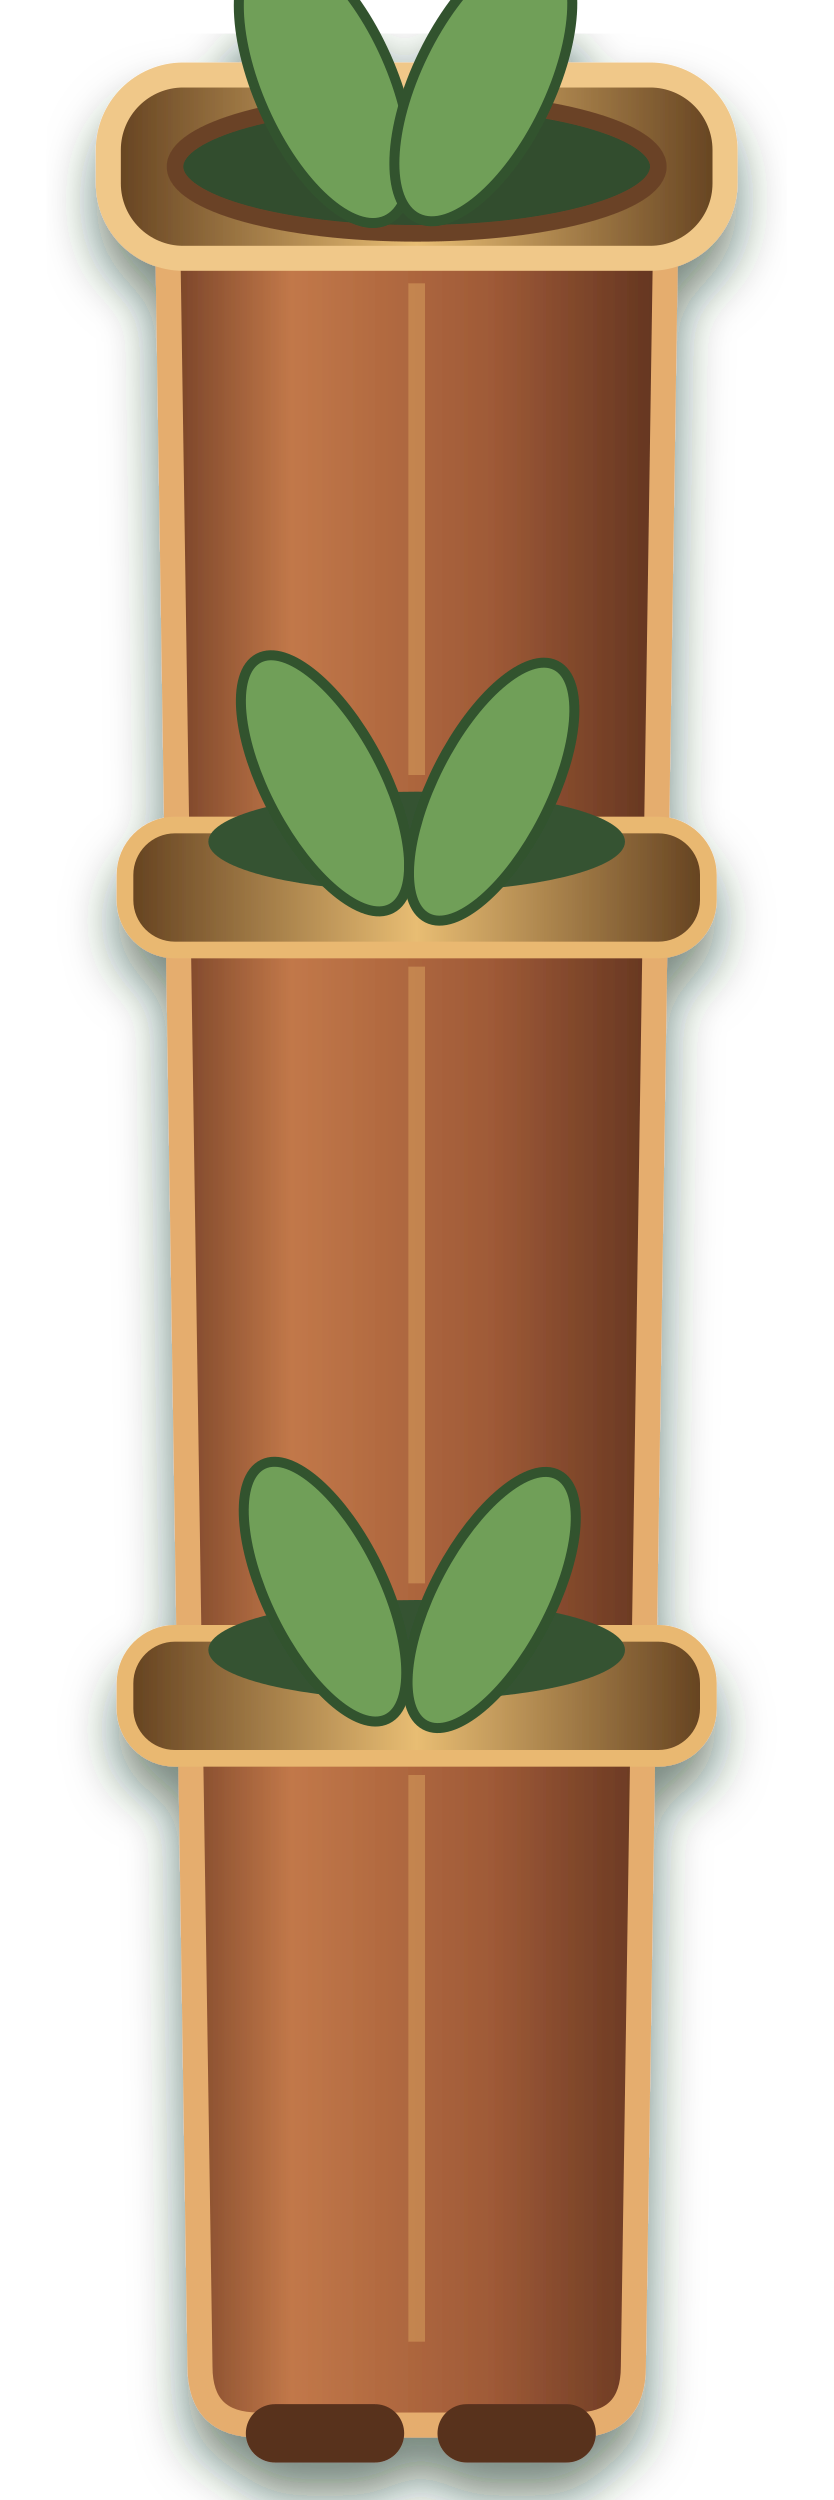
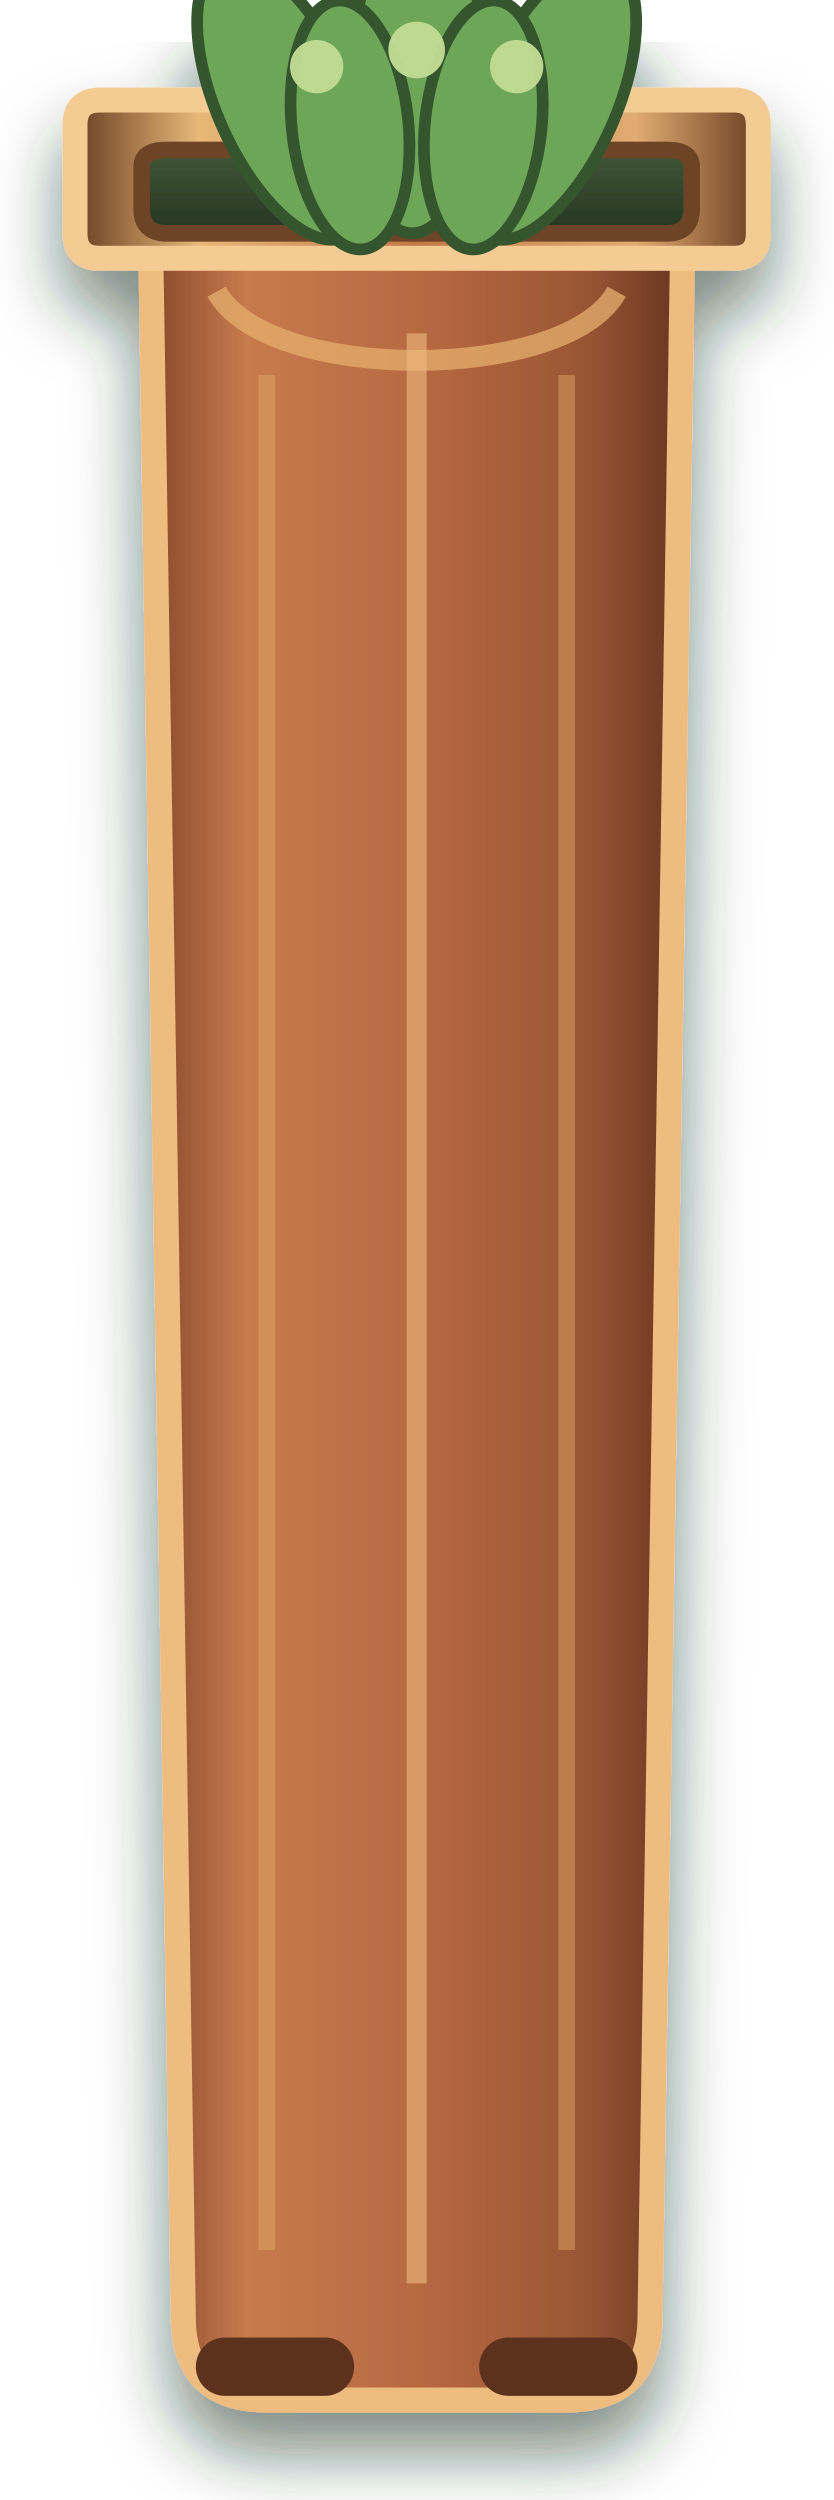
<svg xmlns="http://www.w3.org/2000/svg" viewBox="0 0 100 300">
  <defs>
-     <linearGradient id="pot" x1="0" x2="1">
-       <stop stop-color="#754127" />
-       <stop offset=".25" stop-color="#c27849" />
-       <stop offset=".65" stop-color="#9f5a37" />
-       <stop offset="1" stop-color="#60331f" />
+     <linearGradient id="body" x1="0" x2="1">
+       <stop offset="0" stop-color="#87482b" />
+       <stop offset="0.18" stop-color="#c77b4d" />
+       <stop offset="0.52" stop-color="#b66840" />
+       <stop offset="0.82" stop-color="#995633" />
+       <stop offset="1" stop-color="#673522" />
    </linearGradient>
-     <linearGradient id="br" x1="0" x2="1">
-       <stop stop-color="#62401f" />
-       <stop offset=".5" stop-color="#e8bd73" />
-       <stop offset="1" stop-color="#62401f" />
+     <linearGradient id="rim" x1="0" x2="1">
+       <stop offset="0" stop-color="#6b3e22" />
+       <stop offset="0.18" stop-color="#e7b878" />
+       <stop offset="0.5" stop-color="#c47849" />
+       <stop offset="0.82" stop-color="#e1ac71" />
+       <stop offset="1" stop-color="#6d4024" />
    </linearGradient>
-     <filter id="sh">
-       <feDropShadow dx="0" dy="4" stdDeviation="3" flood-color="#173424" flood-opacity=".58" />
+     <linearGradient id="soil" x1="0" x2="0" y2="1">
+       <stop offset="0" stop-color="#405736" />
+       <stop offset="1" stop-color="#253523" />
+     </linearGradient>
+     <filter id="shadow" x="-20%" y="-20%" width="140%" height="160%">
+       <feDropShadow dx="0" dy="5" stdDeviation="4" flood-color="#173425" flood-opacity="0.55" />
    </filter>
  </defs>
-   <g filter="url(#sh)">
-     <path d="M20 20Q20 13 28 13H72Q80 13 80 20L76 284Q76 291 69 291H31Q24 291 24 284Z" fill="url(#pot)" stroke="#e5ad6e" stroke-width="3" />
-     <rect x="13" y="9" width="74" height="22" rx="9" fill="url(#br)" stroke="#f0c889" stroke-width="3" />
-     <ellipse cx="50" cy="20" rx="29" ry="8" fill="#304d2e" stroke="#6b4327" stroke-width="2" />
-     <g>
-       <rect x="15" y="99" width="70" height="15" rx="6" fill="url(#br)" stroke="#e9b871" stroke-width="2" />
-       <ellipse cx="50" cy="101" rx="25" ry="6" fill="#355333" />
-       <rect x="15" y="196" width="70" height="15" rx="6" fill="url(#br)" stroke="#e9b871" stroke-width="2" />
-       <ellipse cx="50" cy="198" rx="25" ry="6" fill="#355333" />
+   <g filter="url(#shadow)">
+     <path d="M18 24 Q18 14 30 14 H70 Q82 14 82 24 L78 278 Q78 288 68 288 H32 Q22 288 22 278 Z" fill="url(#body)" stroke="#efbc80" stroke-width="3" />
+     <path d="M12 12 H88 Q91 12 91 15 V28 Q91 31 88 31 H12 Q9 31 9 28 V15 Q9 12 12 12 Z" fill="url(#rim)" stroke="#f4cb93" stroke-width="3" />
+     <path d="M20 18 H80 Q83 18 83 20 V25 Q83 28 80 28 H20 Q17 28 17 25 V20 Q17 18 20 18 Z" fill="url(#soil)" stroke="#6d4528" stroke-width="2" />
+     <path d="M26 35 C32 46 68 46 74 35" fill="none" stroke="#e5af6d" stroke-width="2.5" opacity="0.75" />
+     <path d="M32 45 V270" stroke="#e6ae6c" stroke-width="2" opacity="0.42" />
+     <path d="M50 40 V274" stroke="#efbb7e" stroke-width="2.4" opacity="0.6" />
+     <path d="M68 45 V270" stroke="#e6ae6c" stroke-width="2" opacity="0.42" />
+     <path d="M27 284 h12 M61 284 h12" stroke="#5d331f" stroke-width="7" stroke-linecap="round" />
+     <g fill="#6ea659" stroke="#35552e" stroke-width="1.4">
+       <ellipse cx="34" cy="12" rx="8" ry="18" transform="rotate(-24 34 12)" />
+       <ellipse cx="50" cy="9" rx="8" ry="19" transform="rotate(2 50 9)" />
+       <ellipse cx="66" cy="12" rx="8" ry="18" transform="rotate(24 66 12)" />
+       <ellipse cx="42" cy="15" rx="7" ry="15" transform="rotate(-6 42 15)" />
+       <ellipse cx="58" cy="15" rx="7" ry="15" transform="rotate(6 58 15)" />
    </g>
-     <g fill="#709f58" stroke="#31522e" stroke-width="1.2">
-       <ellipse cx="39" cy="10" rx="8" ry="18" transform="rotate(-24 39 10)" />
-       <ellipse cx="58" cy="10" rx="8" ry="18" transform="rotate(26 58 10)" />
-       <ellipse cx="39" cy="94" rx="7" ry="17" transform="rotate(-28 39 94)" />
-       <ellipse cx="59" cy="95" rx="7" ry="17" transform="rotate(27 59 95)" />
-       <ellipse cx="39" cy="191" rx="7" ry="17" transform="rotate(-26 39 191)" />
-       <ellipse cx="59" cy="192" rx="7" ry="17" transform="rotate(28 59 192)" />
+     <g fill="#c2dc93" opacity="0.95">
+       <circle cx="38" cy="8" r="3.2" />
+       <circle cx="50" cy="6" r="3.4" />
+       <circle cx="62" cy="8" r="3.2" />
    </g>
-     <path d="M50 34v59M50 116v74M50 213v68" stroke="#e0aa67" stroke-width="2" opacity=".45" />
-     <path d="M33 292h12M56 292h12" stroke="#58311e" stroke-width="7" stroke-linecap="round" />
  </g>
</svg>
